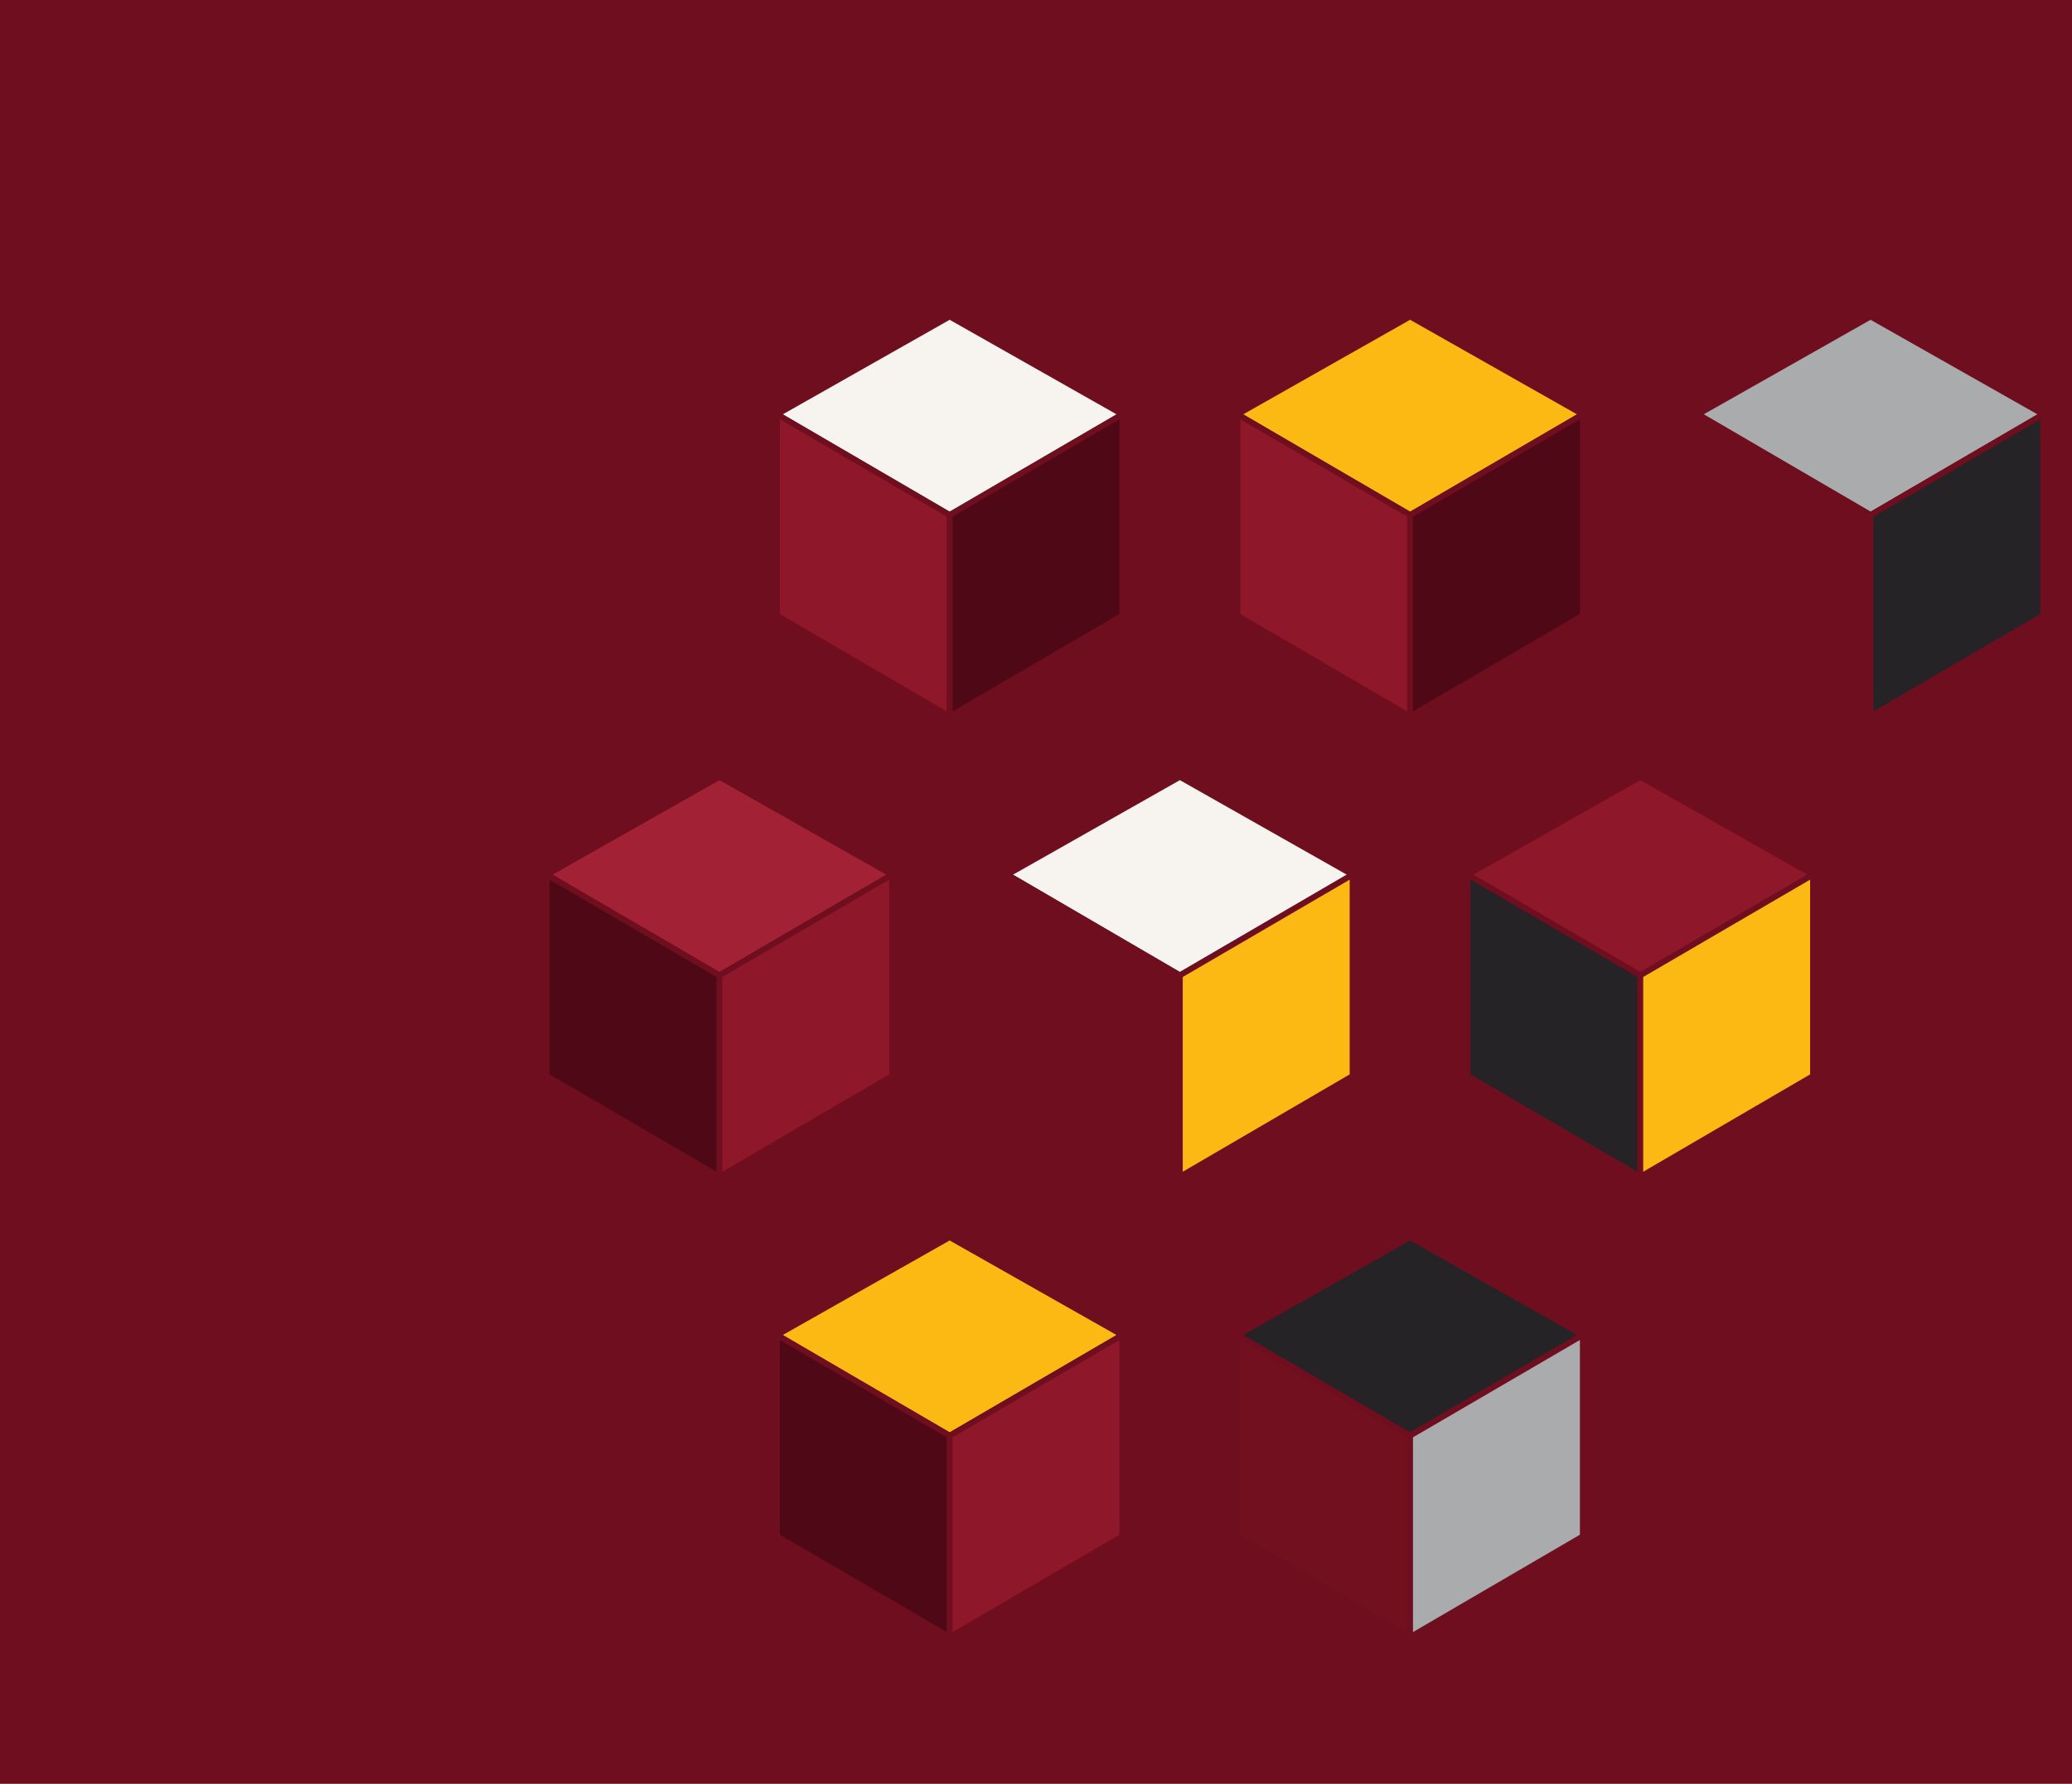
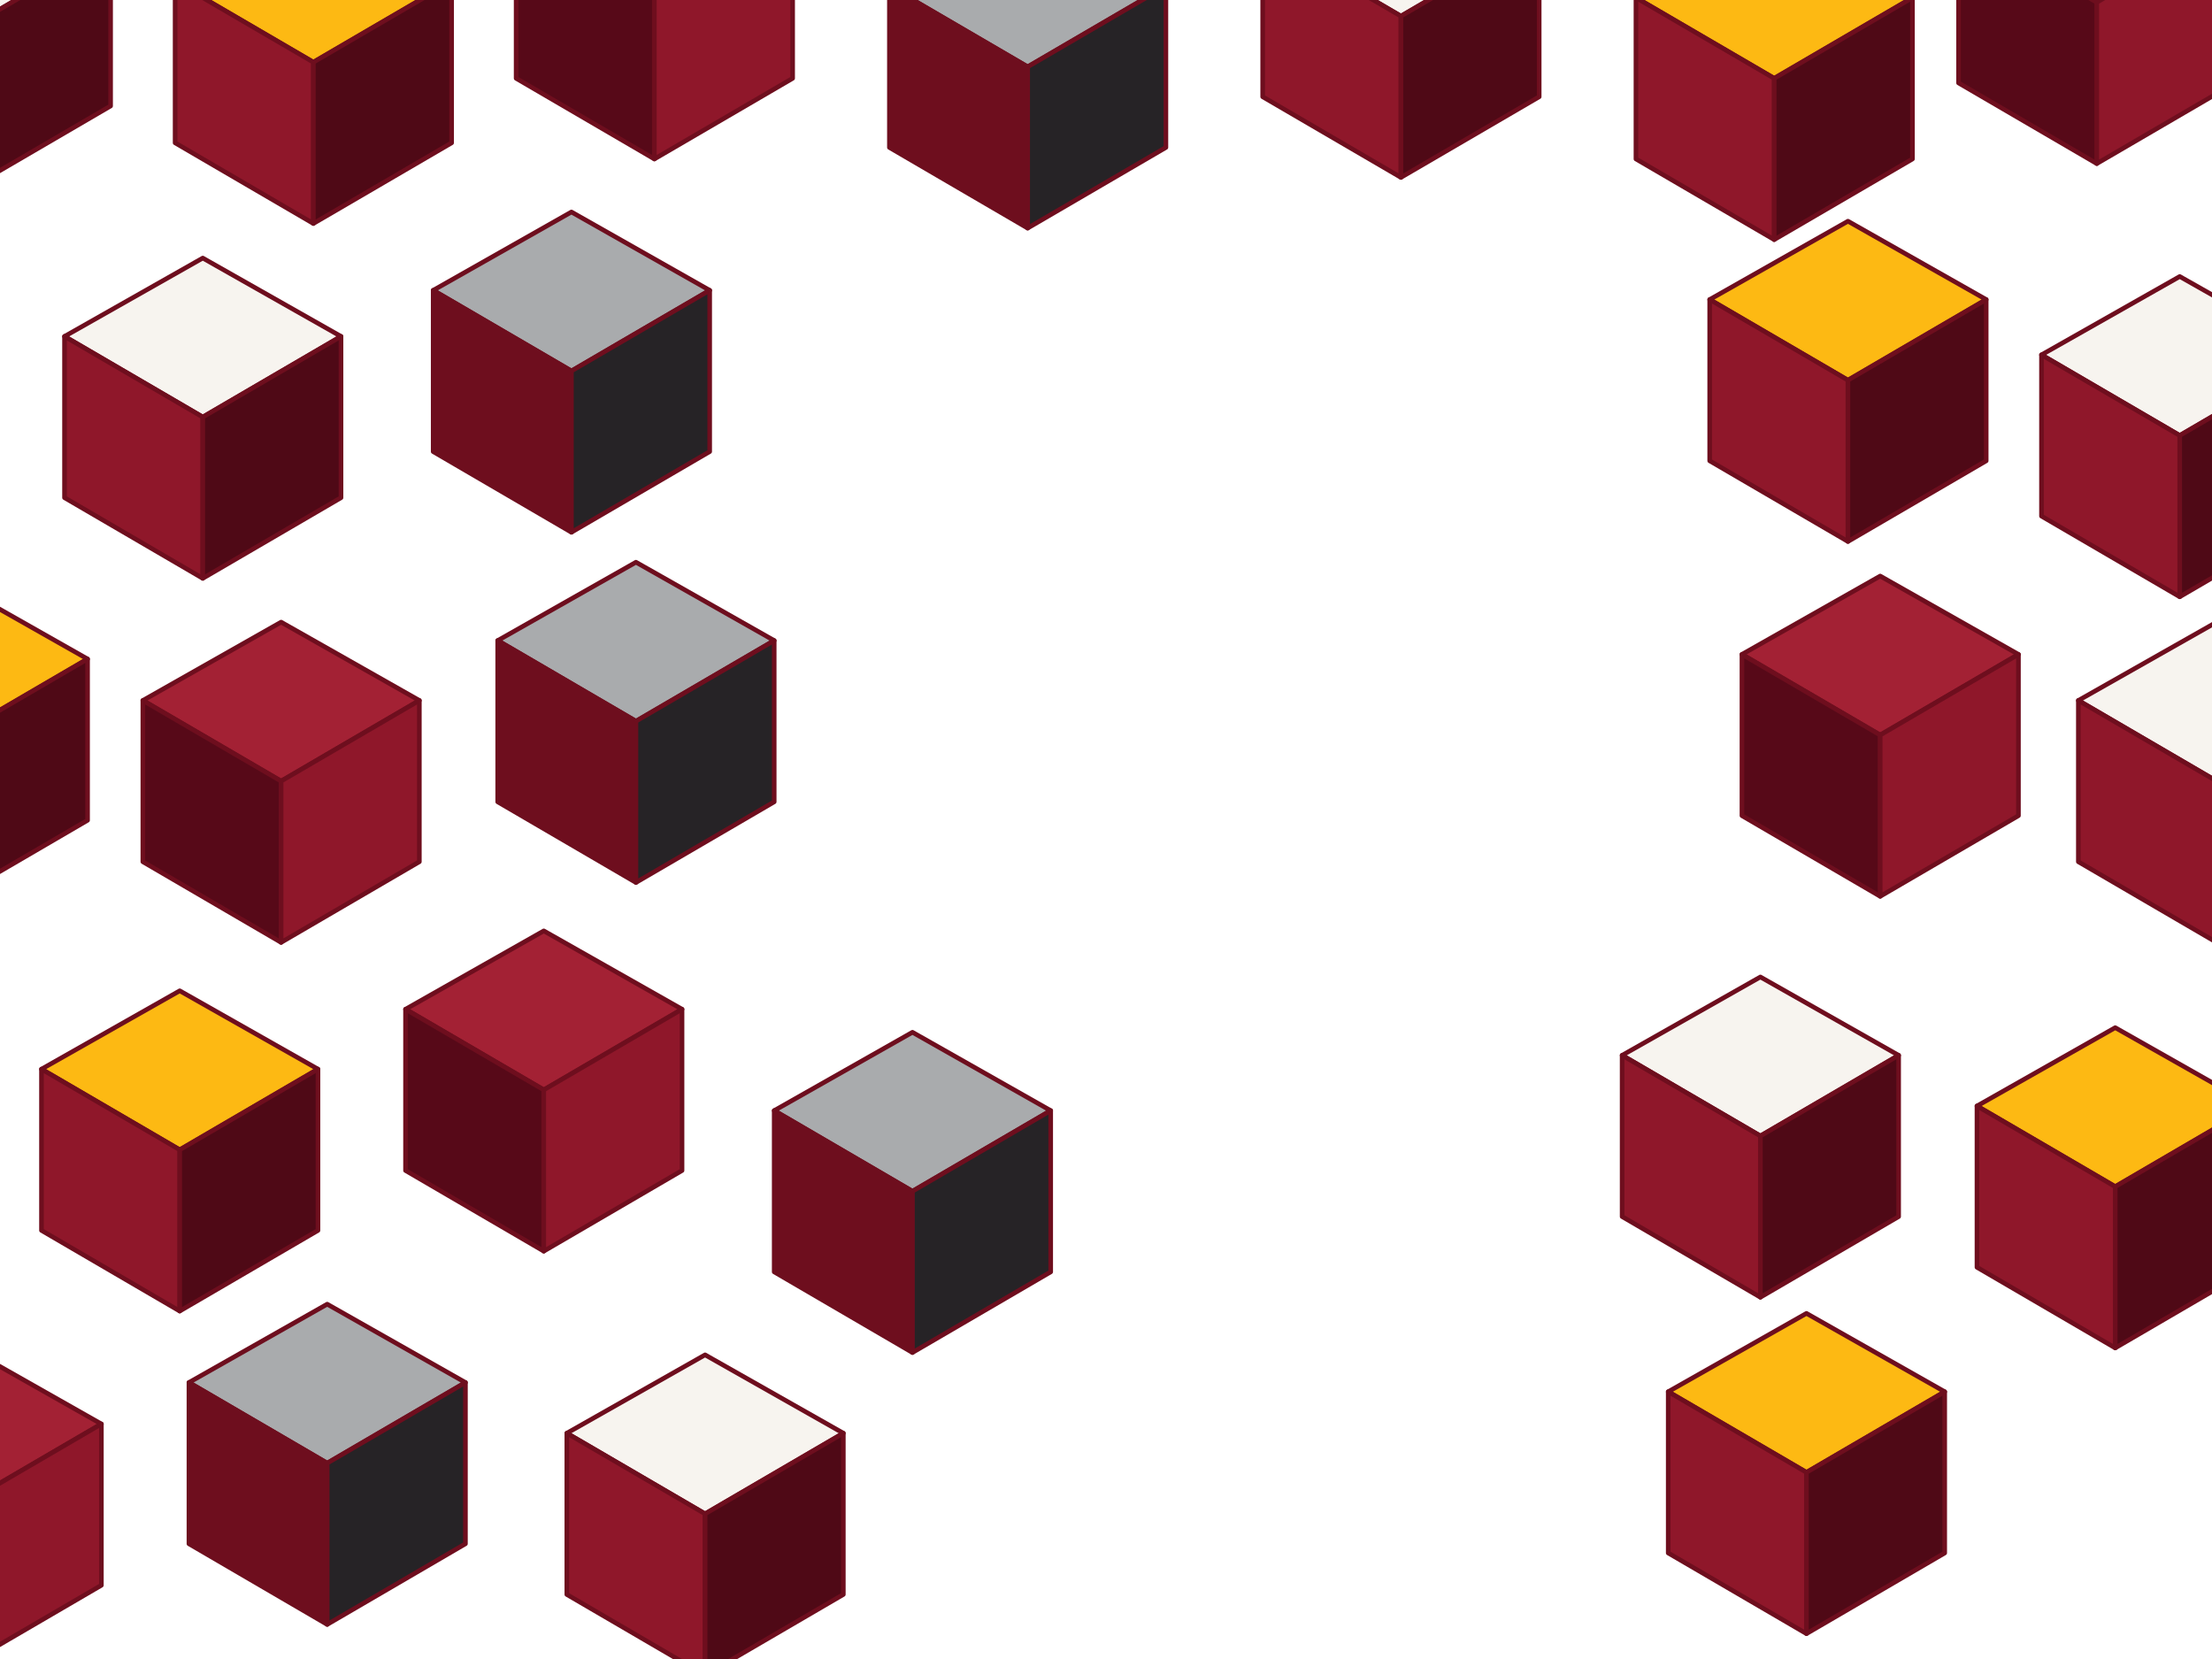
- <svg xmlns="http://www.w3.org/2000/svg" viewBox="0 0 720 620">
-   <rect width="720" height="620" fill="#6e0e1e" />
-   <g stroke="#6e0e1e" stroke-width="2" stroke-linejoin="round">
-     <g transform="translate(270 110)">
+ <svg xmlns="http://www.w3.org/2000/svg" viewBox="0 0 960 720">
+   <defs>
+     <g id="cube-white">
      <path d="M0 34 60 0 120 34 60 69Z" fill="#f7f4ef" />
      <path d="M0 34 60 69V139L0 104Z" fill="#8f172a" />
      <path d="M60 69 120 34V104L60 139Z" fill="#4f0916" />
    </g>
-     <g transform="translate(430 110)">
+     <g id="cube-gold">
      <path d="M0 34 60 0 120 34 60 69Z" fill="#fdb913" />
      <path d="M0 34 60 69V139L0 104Z" fill="#8f172a" />
      <path d="M60 69 120 34V104L60 139Z" fill="#4f0916" />
    </g>
-     <g transform="translate(590 110)">
+     <g id="cube-gray">
      <path d="M0 34 60 0 120 34 60 69Z" fill="#a9abad" />
      <path d="M0 34 60 69V139L0 104Z" fill="#6e0e1e" />
      <path d="M60 69 120 34V104L60 139Z" fill="#262326" />
    </g>
-     <g transform="translate(190 270)">
+     <g id="cube-red">
      <path d="M0 34 60 0 120 34 60 69Z" fill="#a32134" />
-       <path d="M0 34 60 69V139L0 104Z" fill="#4f0916" />
+       <path d="M0 34 60 69V139L0 104Z" fill="#570918" />
      <path d="M60 69 120 34V104L60 139Z" fill="#8f172a" />
    </g>
-     <g transform="translate(350 270)">
-       <path d="M0 34 60 0 120 34 60 69Z" fill="#f7f4ef" />
-       <path d="M0 34 60 69V139L0 104Z" fill="#6e0e1e" />
-       <path d="M60 69 120 34V104L60 139Z" fill="#fdb913" />
-     </g>
-     <g transform="translate(510 270)">
-       <path d="M0 34 60 0 120 34 60 69Z" fill="#8f172a" />
-       <path d="M0 34 60 69V139L0 104Z" fill="#262326" />
-       <path d="M60 69 120 34V104L60 139Z" fill="#fdb913" />
-     </g>
-     <g transform="translate(270 430)">
-       <path d="M0 34 60 0 120 34 60 69Z" fill="#fdb913" />
-       <path d="M0 34 60 69V139L0 104Z" fill="#4f0916" />
-       <path d="M60 69 120 34V104L60 139Z" fill="#8f172a" />
-     </g>
-     <g transform="translate(430 430)">
-       <path d="M0 34 60 0 120 34 60 69Z" fill="#262326" />
-       <path d="M0 34 60 69V139L0 104Z" fill="#731020" />
-       <path d="M60 69 120 34V104L60 139Z" fill="#a9abad" />
-     </g>
+   </defs>
+   <g stroke="#6e0e1e" stroke-width="2" stroke-linejoin="round">
+     <use href="#cube-white" x="-72" y="-58" />
+     <use href="#cube-gold" x="76" y="-42" />
+     <use href="#cube-red" x="224" y="-70" />
+     <use href="#cube-gray" x="386" y="-40" />
+     <use href="#cube-white" x="548" y="-62" />
+     <use href="#cube-gold" x="710" y="-35" />
+     <use href="#cube-red" x="850" y="-68" />
+     <use href="#cube-red" x="-132" y="100" />
+     <use href="#cube-white" x="28" y="112" />
+     <use href="#cube-gray" x="188" y="92" />
+     <use href="#cube-gold" x="742" y="96" />
+     <use href="#cube-white" x="886" y="120" />
+     <use href="#cube-gold" x="-82" y="252" />
+     <use href="#cube-red" x="62" y="270" />
+     <use href="#cube-gray" x="216" y="244" />
+     <use href="#cube-red" x="756" y="250" />
+     <use href="#cube-white" x="902" y="270" />
+     <use href="#cube-white" x="-142" y="416" />
+     <use href="#cube-gold" x="18" y="430" />
+     <use href="#cube-red" x="176" y="404" />
+     <use href="#cube-gray" x="336" y="448" />
+     <use href="#cube-white" x="704" y="424" />
+     <use href="#cube-gold" x="858" y="446" />
+     <use href="#cube-red" x="-76" y="584" />
+     <use href="#cube-gray" x="82" y="566" />
+     <use href="#cube-white" x="246" y="588" />
+     <use href="#cube-gold" x="724" y="570" />
  </g>
</svg>
